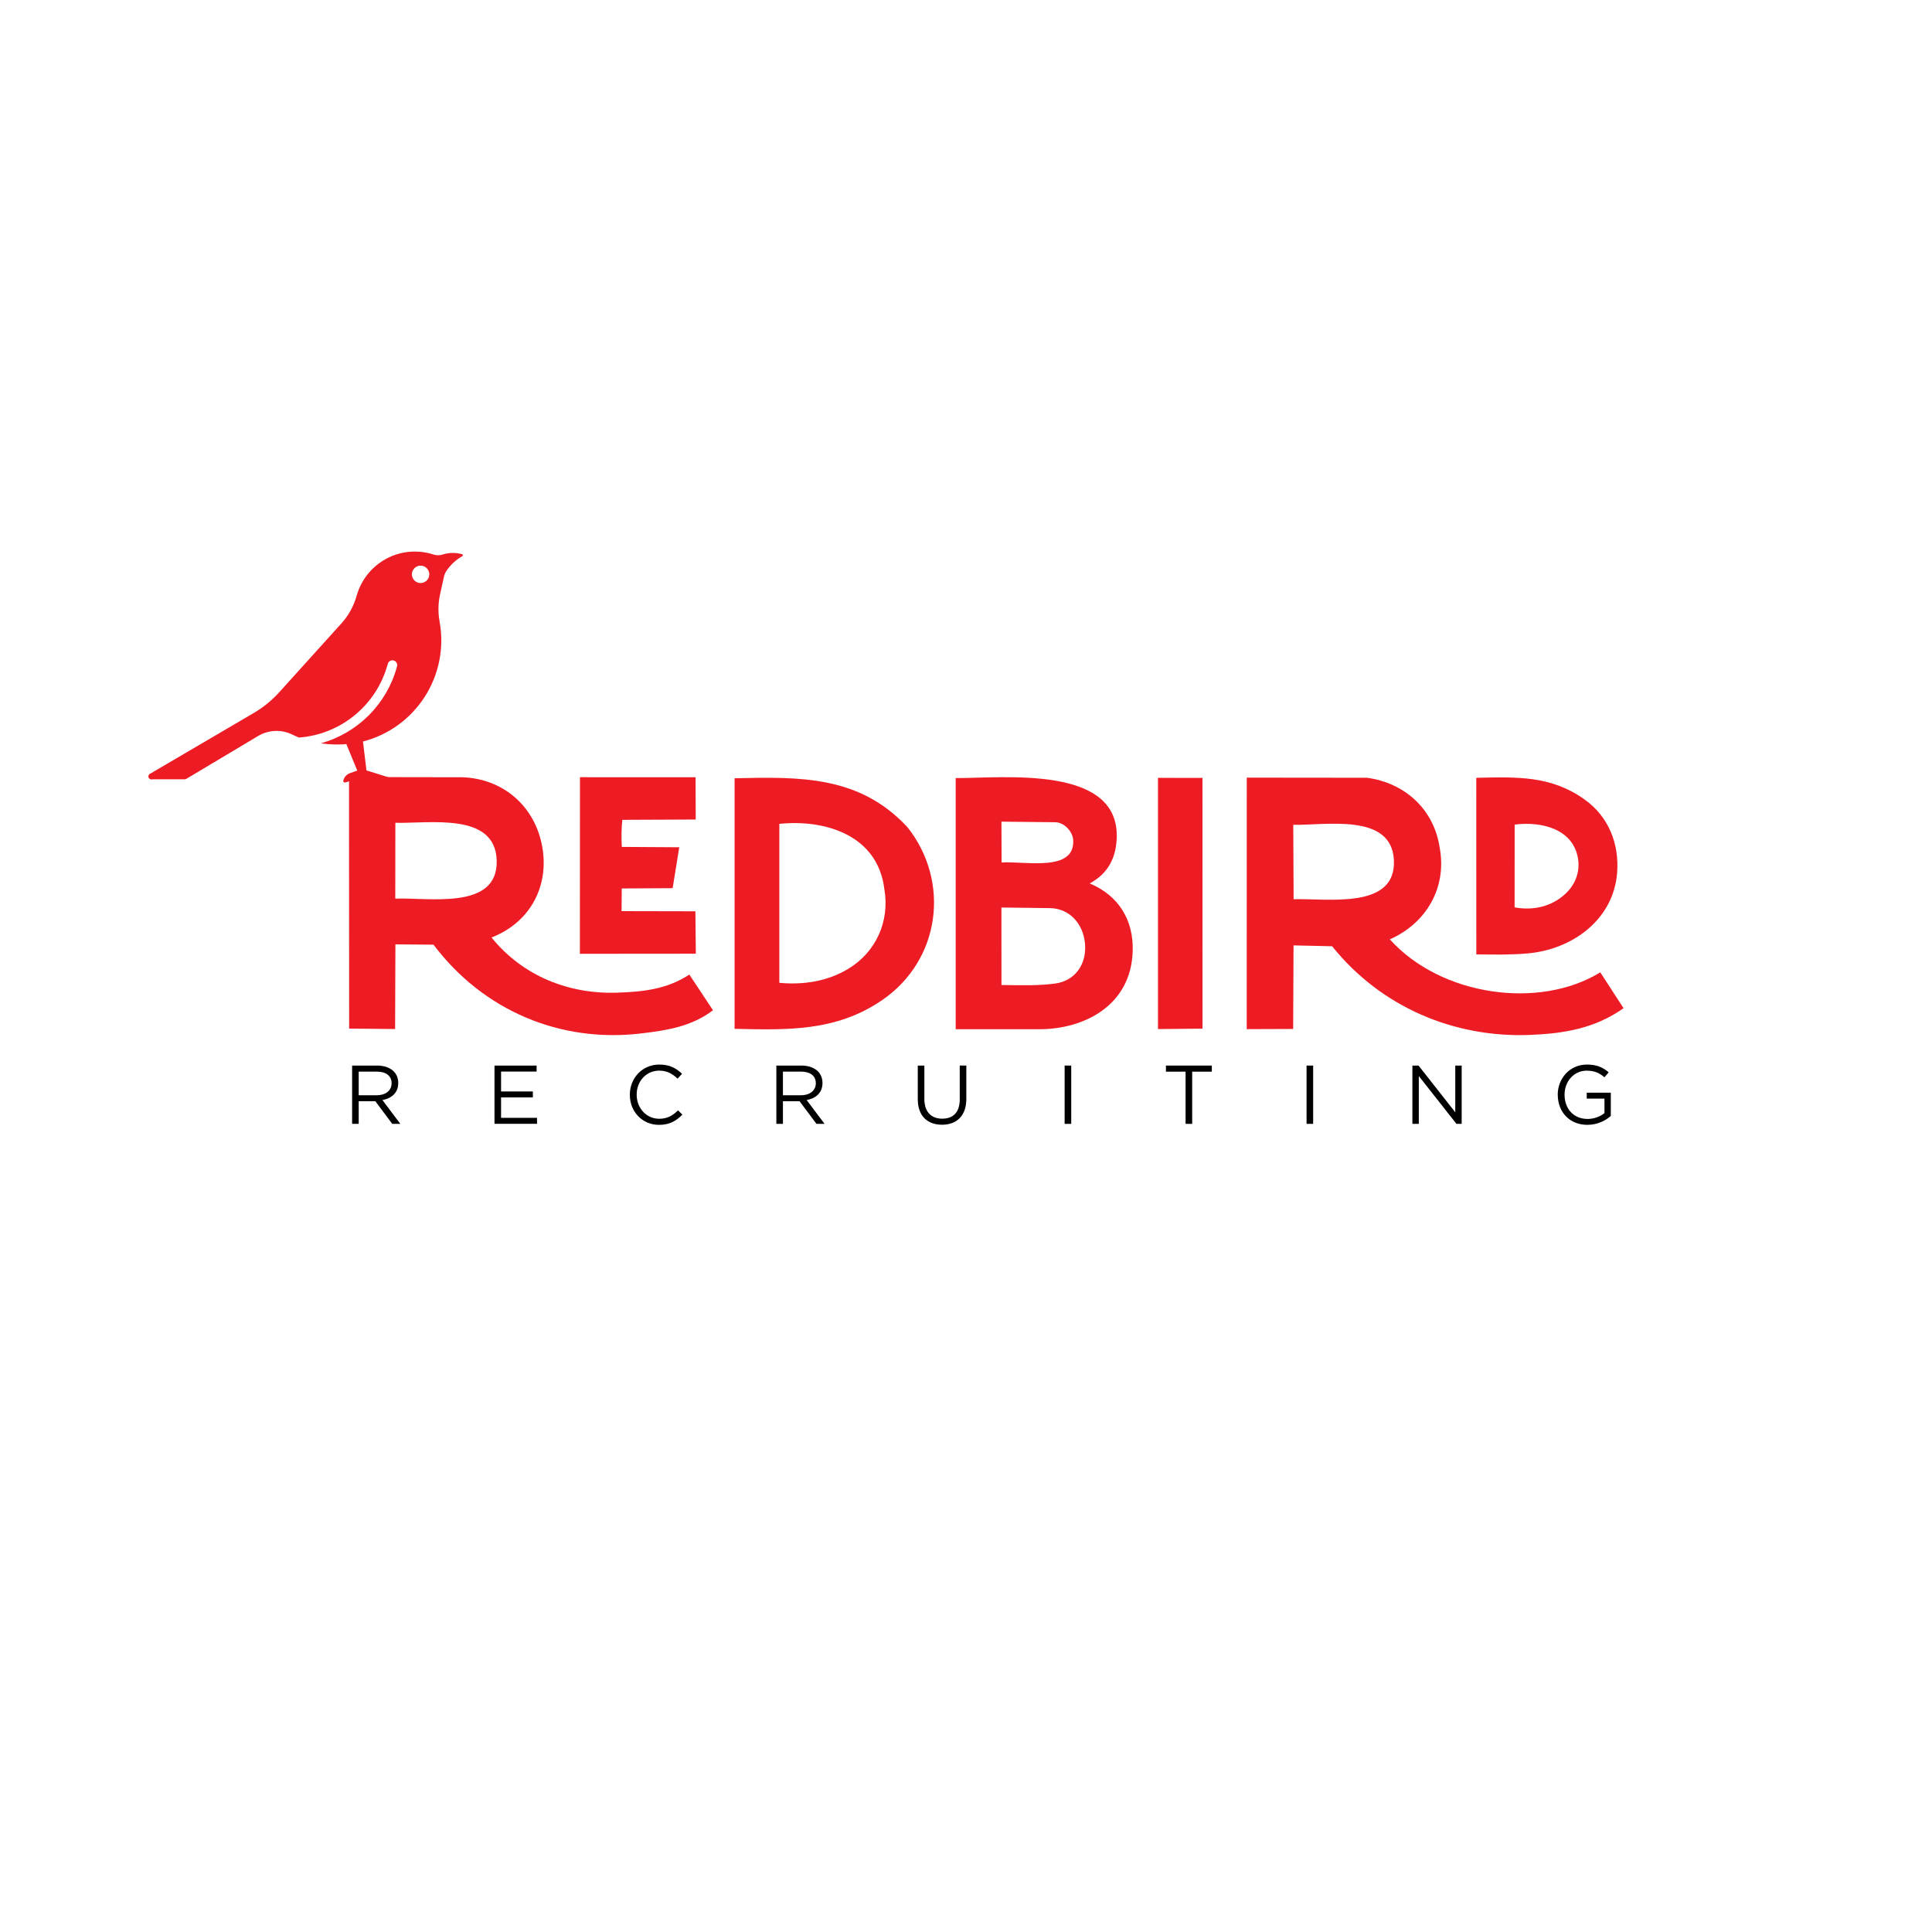
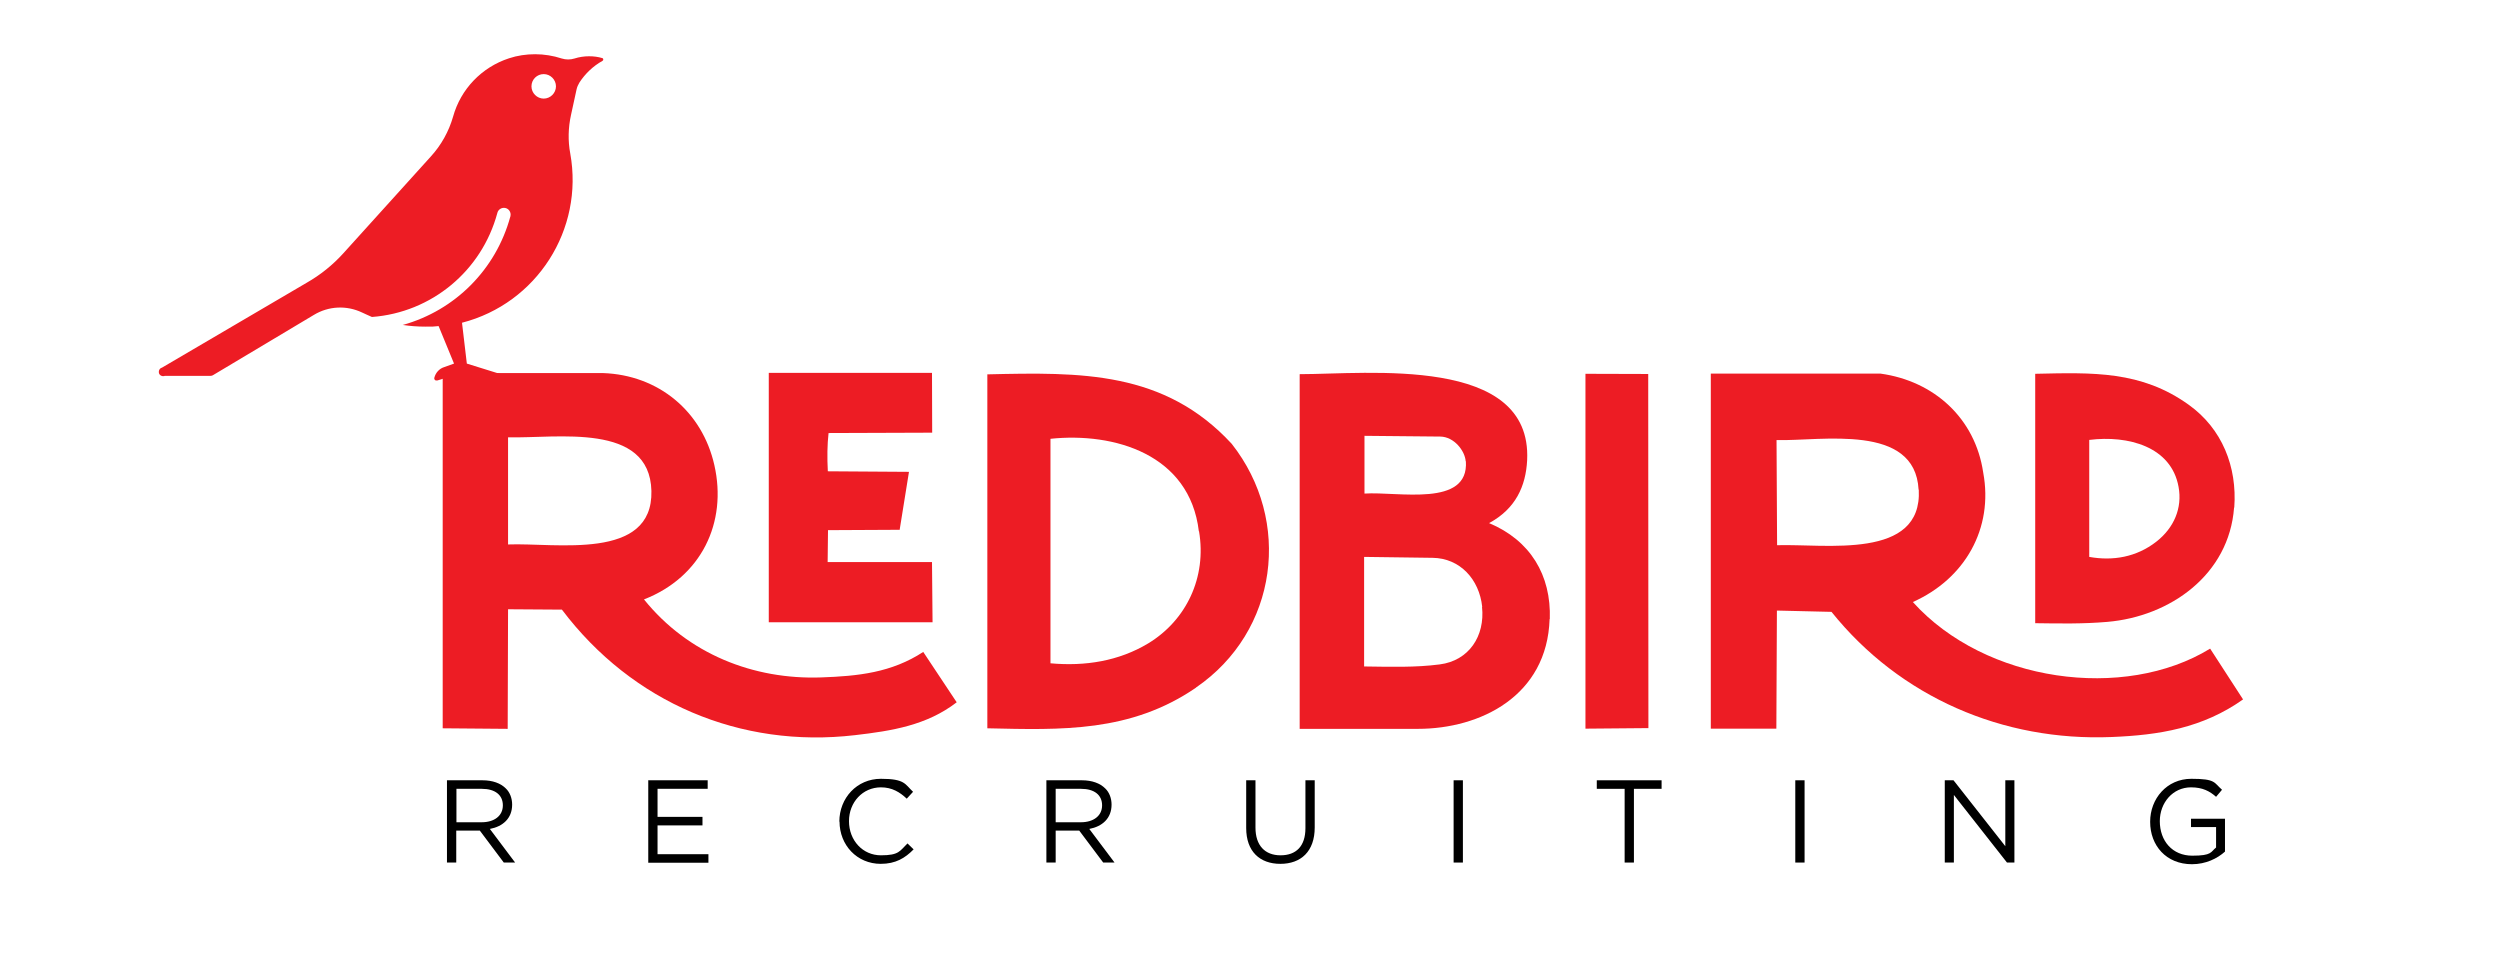
- <svg xmlns="http://www.w3.org/2000/svg" id="Layer_1" data-name="Layer 1" viewBox="0 0 768 768">
+ <svg xmlns="http://www.w3.org/2000/svg" id="Layer_1" version="1.1" viewBox="0 0 1346.3 518.7">
  <defs>
    <style>
-       .cls-1 {
+       .st0 {
        fill: #ed1c24;
      }
    </style>
  </defs>
-   <path class="cls-1" d="M350.73,397.52c-18.43,12.64-37.9,11.91-58.72,11.46v-99.61c26.34-.62,49.79-.99,68.78,19.52,17.06,21.62,13.07,52.76-10.07,68.63ZM351.55,353.52c-2.57-21.71-23.82-27.89-41.75-26.02v63.19c9.79.89,19.25-.63,27.46-5.6,10.78-6.53,16.49-18.61,14.3-31.56Z" />
+   <path class="st0" d="M644.1,370.3c-35.3,24.2-72.5,22.8-112.4,21.9v-190.6c50.4-1.2,95.3-1.9,131.6,37.4,32.6,41.4,25,101-19.3,131.3h0ZM645.6,286.1c-4.9-41.5-45.6-53.4-79.9-49.8v120.9c18.7,1.7,36.8-1.2,52.6-10.7,20.6-12.5,31.6-35.6,27.4-60.4h0Z" />
  <g>
-     <path class="cls-1" d="M645.39,400.77c-11.4,8.08-23.73,10.08-37.03,10.62-30.48,1.24-59.47-11.14-78.82-35.24l-15.34-.34-.15,33.22-18.46.07.02-99.98,47.77.05c15.1,2.04,26.65,12.56,28.92,27.8,2.92,15.69-5.12,29.91-19.82,36.44,20.4,22.63,59.48,27.98,83.66,13.11l9.25,14.26ZM554.09,341.81c-.98-18.83-27.34-13.62-40-13.95l.14,29.6c13.61-.41,40.9,4.25,39.86-15.65Z" />
-     <path class="cls-1" d="M450.26,378.17c-.69,21.71-19.5,30.96-37.05,30.96h-33.31s0-99.83,0-99.83c19.11.05,65.42-5.36,64,24.17-.35,7.31-3.22,13.68-10.72,17.7,11.58,4.88,17.48,14.63,17.09,27.01ZM426.6,333.78c-.2-2.92-3.26-6.88-7.17-6.93l-21.34-.23.06,16.23c9.41-.61,29.35,3.98,28.46-9.07ZM431.27,374.77c-.83-7.81-6.28-13.68-13.93-13.78l-19.26-.24.02,30.81c7.46.1,14.44.33,21.24-.57,8.2-1.07,12.81-7.94,11.93-16.22Z" />
-     <path class="cls-1" d="M642.85,346.82c-1.43,18.9-18,30.68-35.71,32.19-6.78.58-13.05.46-20.28.37l-.02-70.19c16.24-.37,29.85-.91,43.21,8.73,9.38,6.76,13.65,17.44,12.79,28.9ZM620.9,356.47c5.07-3.94,7.4-9.56,6.33-15.49-2.04-11.32-14.18-14.56-25.13-13.2l-.02,32.92c6.72,1.19,13.31.06,18.82-4.22Z" />
-     <polygon class="cls-1" points="478.02 408.9 460.31 409.07 460.31 309.21 478 309.23 478.02 408.9" />
+     <path class="st0" d="M1208,376.6c-21.8,15.5-45.4,19.3-70.9,20.3-58.3,2.4-113.8-21.3-150.8-67.4l-29.4-.7-.3,63.6h-35.3c0,.1,0-191.2,0-191.2h91.4c28.9,4,51,24.1,55.3,53.3,5.6,30-9.8,57.2-37.9,69.7,39,43.3,113.8,53.5,160.1,25.1l17.7,27.3h0ZM1033.2,263.7c-1.9-36-52.3-26.1-76.5-26.7l.3,56.6c26-.8,78.3,8.1,76.3-29.9Z" />
+     <path class="st0" d="M834.5,333.3c-1.3,41.5-37.3,59.2-70.9,59.2h-63.7v-191c36.6,0,125.2-10.3,122.5,46.3-.7,14-6.2,26.2-20.5,33.9,22.2,9.3,33.5,28,32.7,51.7h0ZM789.3,248.4c-.4-5.6-6.2-13.2-13.7-13.3l-40.8-.4v31.1c18.1-1.2,56.3,7.6,54.6-17.4h0ZM798.2,326.8c-1.6-14.9-12-26.2-26.7-26.4l-36.9-.5v59c14.3.2,27.7.6,40.7-1.1,15.7-2,24.5-15.2,22.8-31h0Z" />
+     <path class="st0" d="M1203.1,273.3c-2.7,36.2-34.4,58.7-68.3,61.6-13,1.1-25,.9-38.8.7v-134.3c31-.7,57.1-1.7,82.7,16.7,18,12.9,26.1,33.4,24.5,55.3h0ZM1161.1,291.8c9.7-7.5,14.2-18.3,12.1-29.6-3.9-21.7-27.1-27.9-48.1-25.3v63c12.8,2.3,25.4.1,36-8.1h0Z" />
+     <polygon class="st0" points="887.7 392.1 853.8 392.4 853.8 201.3 887.6 201.4 887.7 392.1" />
  </g>
  <g>
-     <path class="cls-1" d="M267.39,353.06l-20.23.12-.08,9.01,29.35.06.17,16.86-46.09.04.04-70.2,45.95.02.06,16.8-29.17.13c-.38,3.2-.41,6.92-.21,10.76l22.83.14-2.62,16.27Z" />
-     <path class="cls-1" d="M274.03,387.41c-9.01,5.9-18.5,6.84-28.72,7.19-19.06.66-37.53-6.57-49.91-21.93,16.18-6.32,23.44-21.71,19.81-37.76-3.41-15.11-15.67-25.39-31.41-25.94l-24.56-.04h-20.49v26.12l.04,73.83,18.27.17.12-33.65,15.14.12c19.79,26.23,50.3,39.09,82.44,35.3,10.38-1.22,20.23-2.79,28.66-9.23l-9.39-14.18ZM157.13,357.22l.03-30.15c13.6.37,39.85-4.37,40.29,15.11.45,19.74-26.96,14.53-40.32,15.04Z" />
+     <path class="st0" d="M484.6,285.3l-38.7.2-.2,17.2h56.2c0,.1.3,32.4.3,32.4h-88.2c0,0,0-134.3,0-134.3h87.9s.1,32.2.1,32.2l-55.8.2c-.7,6.1-.8,13.2-.4,20.6l43.7.3-5,31.1h0Z" />
+     <path class="st0" d="M497.3,351c-17.2,11.3-35.4,13.1-55,13.8-36.5,1.3-71.8-12.6-95.5-42,31-12.1,44.9-41.5,37.9-72.3-6.5-28.9-30-48.6-60.1-49.6h-47c0,0-39.2,0-39.2,0v191.3c0,0,35,.3,35,.3l.2-64.4,29,.2c37.9,50.2,96.3,74.8,157.8,67.6,19.9-2.3,38.7-5.3,54.8-17.7l-18-27.1h0ZM273.6,293.2v-57.7c26.1.7,76.3-8.4,77.2,28.9.9,37.8-51.6,27.8-77.2,28.8Z" />
  </g>
-   <path class="cls-1" d="M60.52,309.78h12.9c.22,0,.44-.06.64-.17l28.44-16.98c4.12-2.5,9.22-2.76,13.57-.69.94.47,1.88.86,2.77,1.25,16.76-1.26,30.9-12.96,35.28-29.19.22-1.03,1.23-1.69,2.27-1.47,1.03.22,1.69,1.23,1.47,2.27-.01.07-.03.14-.06.21-4,14.78-15.49,26.36-30.24,30.46,2.1.31,4.22.47,6.34.47,1.27,0,2.52,0,3.77-.17l4.35,10.55-2.77.97c-1.37.44-2.42,1.56-2.77,2.96-.1.34.1.69.43.79.13.04.27.03.4-.01l4.96-1.52c.91-.25,1.86-.25,2.77,0l16.62,4.13c.61.15,1.23-.22,1.38-.82.02-.09.03-.19.03-.28,0-.5-.31-.94-.78-1.11l-16.62-5.18-1.38-11.49c21.06-5.45,34.35-26.23,30.46-47.63-.67-3.6-.6-7.31.19-10.88l1.58-7.2c.15-.66.42-1.28.78-1.86,1.64-2.53,3.86-4.63,6.48-6.12.21-.1.29-.35.19-.55-.04-.08-.11-.15-.19-.19-1.22-.35-2.47-.52-3.74-.53-1.38,0-2.76.21-4.07.64-1.17.39-2.43.39-3.6,0-2.41-.79-4.94-1.19-7.48-1.19-2.51-.01-5.01.38-7.39,1.16-7.66,2.5-13.57,8.66-15.73,16.42-1.18,4.2-3.34,8.07-6.31,11.27l-24.56,27.19c-2.99,3.29-6.48,6.09-10.33,8.31l-40.71,23.87c-.64.18-1.01.85-.83,1.5.18.64.85,1.01,1.5.83ZM163.73,228.31c0-1.91,1.55-3.46,3.46-3.46s3.46,1.55,3.46,3.46-1.55,3.46-3.46,3.46-3.46-1.55-3.46-3.46Z" />
+   <path class="st0" d="M88.7,202.4h24.7c.4,0,.8-.1,1.2-.3l54.4-32.5c7.9-4.8,17.6-5.3,26-1.3,1.8.9,3.6,1.6,5.3,2.4,32.1-2.4,59.1-24.8,67.5-55.9.4-2,2.4-3.2,4.3-2.8,2,.4,3.2,2.4,2.8,4.3,0,.1,0,.3-.1.4-7.7,28.3-29.6,50.4-57.9,58.3,4,.6,8.1.9,12.1.9s4.8,0,7.2-.3l8.3,20.2-5.3,1.9c-2.6.8-4.6,3-5.3,5.7-.2.7.2,1.3.8,1.5.2,0,.5,0,.8,0l9.5-2.9c1.7-.5,3.6-.5,5.3,0l31.8,7.9c1.2.3,2.4-.4,2.6-1.6,0-.2,0-.4,0-.5,0-1-.6-1.8-1.5-2.1l-31.8-9.9-2.6-22c40.3-10.4,65.7-50.2,58.3-91.1-1.3-6.9-1.1-14,.4-20.8l3-13.8c.3-1.3.8-2.4,1.5-3.6,3.1-4.8,7.4-8.9,12.4-11.7.4-.2.6-.7.4-1.1,0-.2-.2-.3-.4-.4-2.3-.7-4.7-1-7.2-1-2.6,0-5.3.4-7.8,1.2-2.2.7-4.7.7-6.9,0-4.6-1.5-9.5-2.3-14.3-2.3-4.8,0-9.6.7-14.1,2.2-14.7,4.8-26,16.6-30.1,31.4-2.3,8-6.4,15.4-12.1,21.6l-47,52c-5.7,6.3-12.4,11.7-19.8,15.9l-77.9,45.7c-1.2.3-1.9,1.6-1.6,2.9.3,1.2,1.6,1.9,2.9,1.6h0ZM286.2,46.5c0-3.7,3-6.6,6.6-6.6s6.6,3,6.6,6.6-3,6.6-6.6,6.6-6.6-3-6.6-6.6Z" />
  <g>
-     <path d="M139.97,423.58h9.96c2.85,0,5.13.86,6.59,2.32,1.13,1.12,1.79,2.75,1.79,4.57v.07c0,3.84-2.65,6.09-6.29,6.75l7.12,9.47h-3.21l-6.72-9h-6.62v9h-2.62v-23.17ZM149.7,435.39c3.48,0,5.96-1.79,5.96-4.77v-.07c0-2.85-2.18-4.57-5.92-4.57h-7.15v9.4h7.12Z" />
-     <path d="M196.56,423.58h16.75v2.38h-14.13v7.91h12.64v2.38h-12.64v8.11h14.3v2.38h-16.91v-23.17Z" />
-     <path d="M250.37,435.23v-.07c0-6.55,4.9-11.98,11.72-11.98,4.2,0,6.72,1.49,9.04,3.67l-1.79,1.92c-1.95-1.85-4.14-3.18-7.28-3.18-5.13,0-8.97,4.17-8.97,9.5v.07c0,5.36,3.87,9.57,8.97,9.57,3.18,0,5.26-1.22,7.48-3.34l1.72,1.69c-2.42,2.45-5.06,4.07-9.27,4.07-6.69,0-11.62-5.26-11.62-11.92Z" />
-     <path d="M308.61,423.58h9.96c2.85,0,5.13.86,6.59,2.32,1.13,1.12,1.79,2.75,1.79,4.57v.07c0,3.84-2.65,6.09-6.29,6.75l7.12,9.47h-3.21l-6.72-9h-6.62v9h-2.62v-23.17ZM318.34,435.39c3.48,0,5.96-1.79,5.96-4.77v-.07c0-2.85-2.18-4.57-5.92-4.57h-7.15v9.4h7.12Z" />
-     <path d="M364.83,437.05v-13.47h2.62v13.3c0,5,2.65,7.81,7.08,7.81s6.98-2.58,6.98-7.65v-13.47h2.62v13.27c0,6.75-3.87,10.26-9.66,10.26s-9.63-3.51-9.63-10.06Z" />
-     <path d="M423.21,423.58h2.62v23.17h-2.62v-23.17Z" />
-     <path d="M471.29,426h-7.81v-2.42h18.24v2.42h-7.81v20.75h-2.62v-20.75Z" />
-     <path d="M519.38,423.58h2.62v23.17h-2.62v-23.17Z" />
-     <path d="M561.44,423.58h2.45l14.6,18.57v-18.57h2.55v23.17h-2.08l-14.96-19v19h-2.55v-23.17Z" />
-     <path d="M619.22,435.23v-.07c0-6.35,4.67-11.98,11.62-11.98,3.91,0,6.32,1.12,8.64,3.08l-1.69,1.99c-1.79-1.56-3.77-2.65-7.05-2.65-5.13,0-8.8,4.34-8.8,9.5v.07c0,5.53,3.54,9.63,9.17,9.63,2.65,0,5.1-1.03,6.69-2.32v-5.76h-7.05v-2.35h9.57v9.23c-2.15,1.92-5.39,3.54-9.3,3.54-7.28,0-11.78-5.3-11.78-11.92Z" />
+     <path d="M240.7,420.2h19.1c5.5,0,9.8,1.6,12.6,4.4,2.2,2.1,3.4,5.3,3.4,8.7h0c0,7.5-5.1,11.8-12,13.1l13.6,18.1h-6.1l-12.9-17.2h-12.7v17.2h-5v-44.3h0ZM259.4,442.8c6.7,0,11.4-3.4,11.4-9.1h0c0-5.6-4.2-8.9-11.3-8.9h-13.7v18h13.6,0Z" />
+     <path d="M349,420.2h32.1v4.6h-27v15.1h24.2v4.6h-24.2v15.5h27.4v4.6h-32.4v-44.3h0Z" />
+     <path d="M452,442.5h0c0-12.7,9.4-23.1,22.4-23.1s12.9,2.9,17.3,7l-3.4,3.7c-3.7-3.5-7.9-6.1-13.9-6.1-9.8,0-17.2,8-17.2,18.2h0c0,10.4,7.4,18.4,17.2,18.4s10.1-2.3,14.3-6.4l3.3,3.2c-4.6,4.7-9.7,7.8-17.7,7.8-12.8,0-22.2-10.1-22.2-22.8h0Z" />
+     <path d="M563.5,420.2h19.1c5.5,0,9.8,1.6,12.6,4.4,2.2,2.1,3.4,5.3,3.4,8.7h0c0,7.5-5.1,11.8-12,13.1l13.6,18.1h-6.1l-12.9-17.2h-12.7v17.2h-5v-44.3h0ZM582.1,442.8c6.7,0,11.4-3.4,11.4-9.1h0c0-5.6-4.2-8.9-11.3-8.9h-13.7v18h13.6,0Z" />
+     <path d="M671.1,446v-25.8h5v25.5c0,9.6,5.1,14.9,13.5,14.9s13.4-4.9,13.4-14.6v-25.8h5v25.4c0,12.9-7.4,19.6-18.5,19.6s-18.4-6.7-18.4-19.3h0Z" />
+     <path d="M782.8,420.2h5v44.3h-5v-44.3Z" />
+     <path d="M874.8,424.8h-14.9v-4.6h34.9v4.6h-14.9v39.7h-5v-39.7Z" />
+     <path d="M966.8,420.2h5v44.3h-5v-44.3Z" />
+     <path d="M1047.3,420.2h4.7l27.9,35.5v-35.5h4.9v44.3h-4l-28.6-36.4v36.4h-4.9v-44.3h0Z" />
+     <path d="M1157.9,442.5h0c0-12.3,8.9-23.1,22.2-23.1s12.1,2.1,16.5,5.9l-3.2,3.8c-3.4-3-7.2-5.1-13.5-5.1-9.8,0-16.8,8.3-16.8,18.2h0c0,10.7,6.8,18.6,17.5,18.6s9.8-2,12.8-4.4v-11h-13.5v-4.5h18.3v17.7c-4.1,3.7-10.3,6.8-17.8,6.8-13.9,0-22.5-10.1-22.5-22.8h0Z" />
  </g>
</svg>
